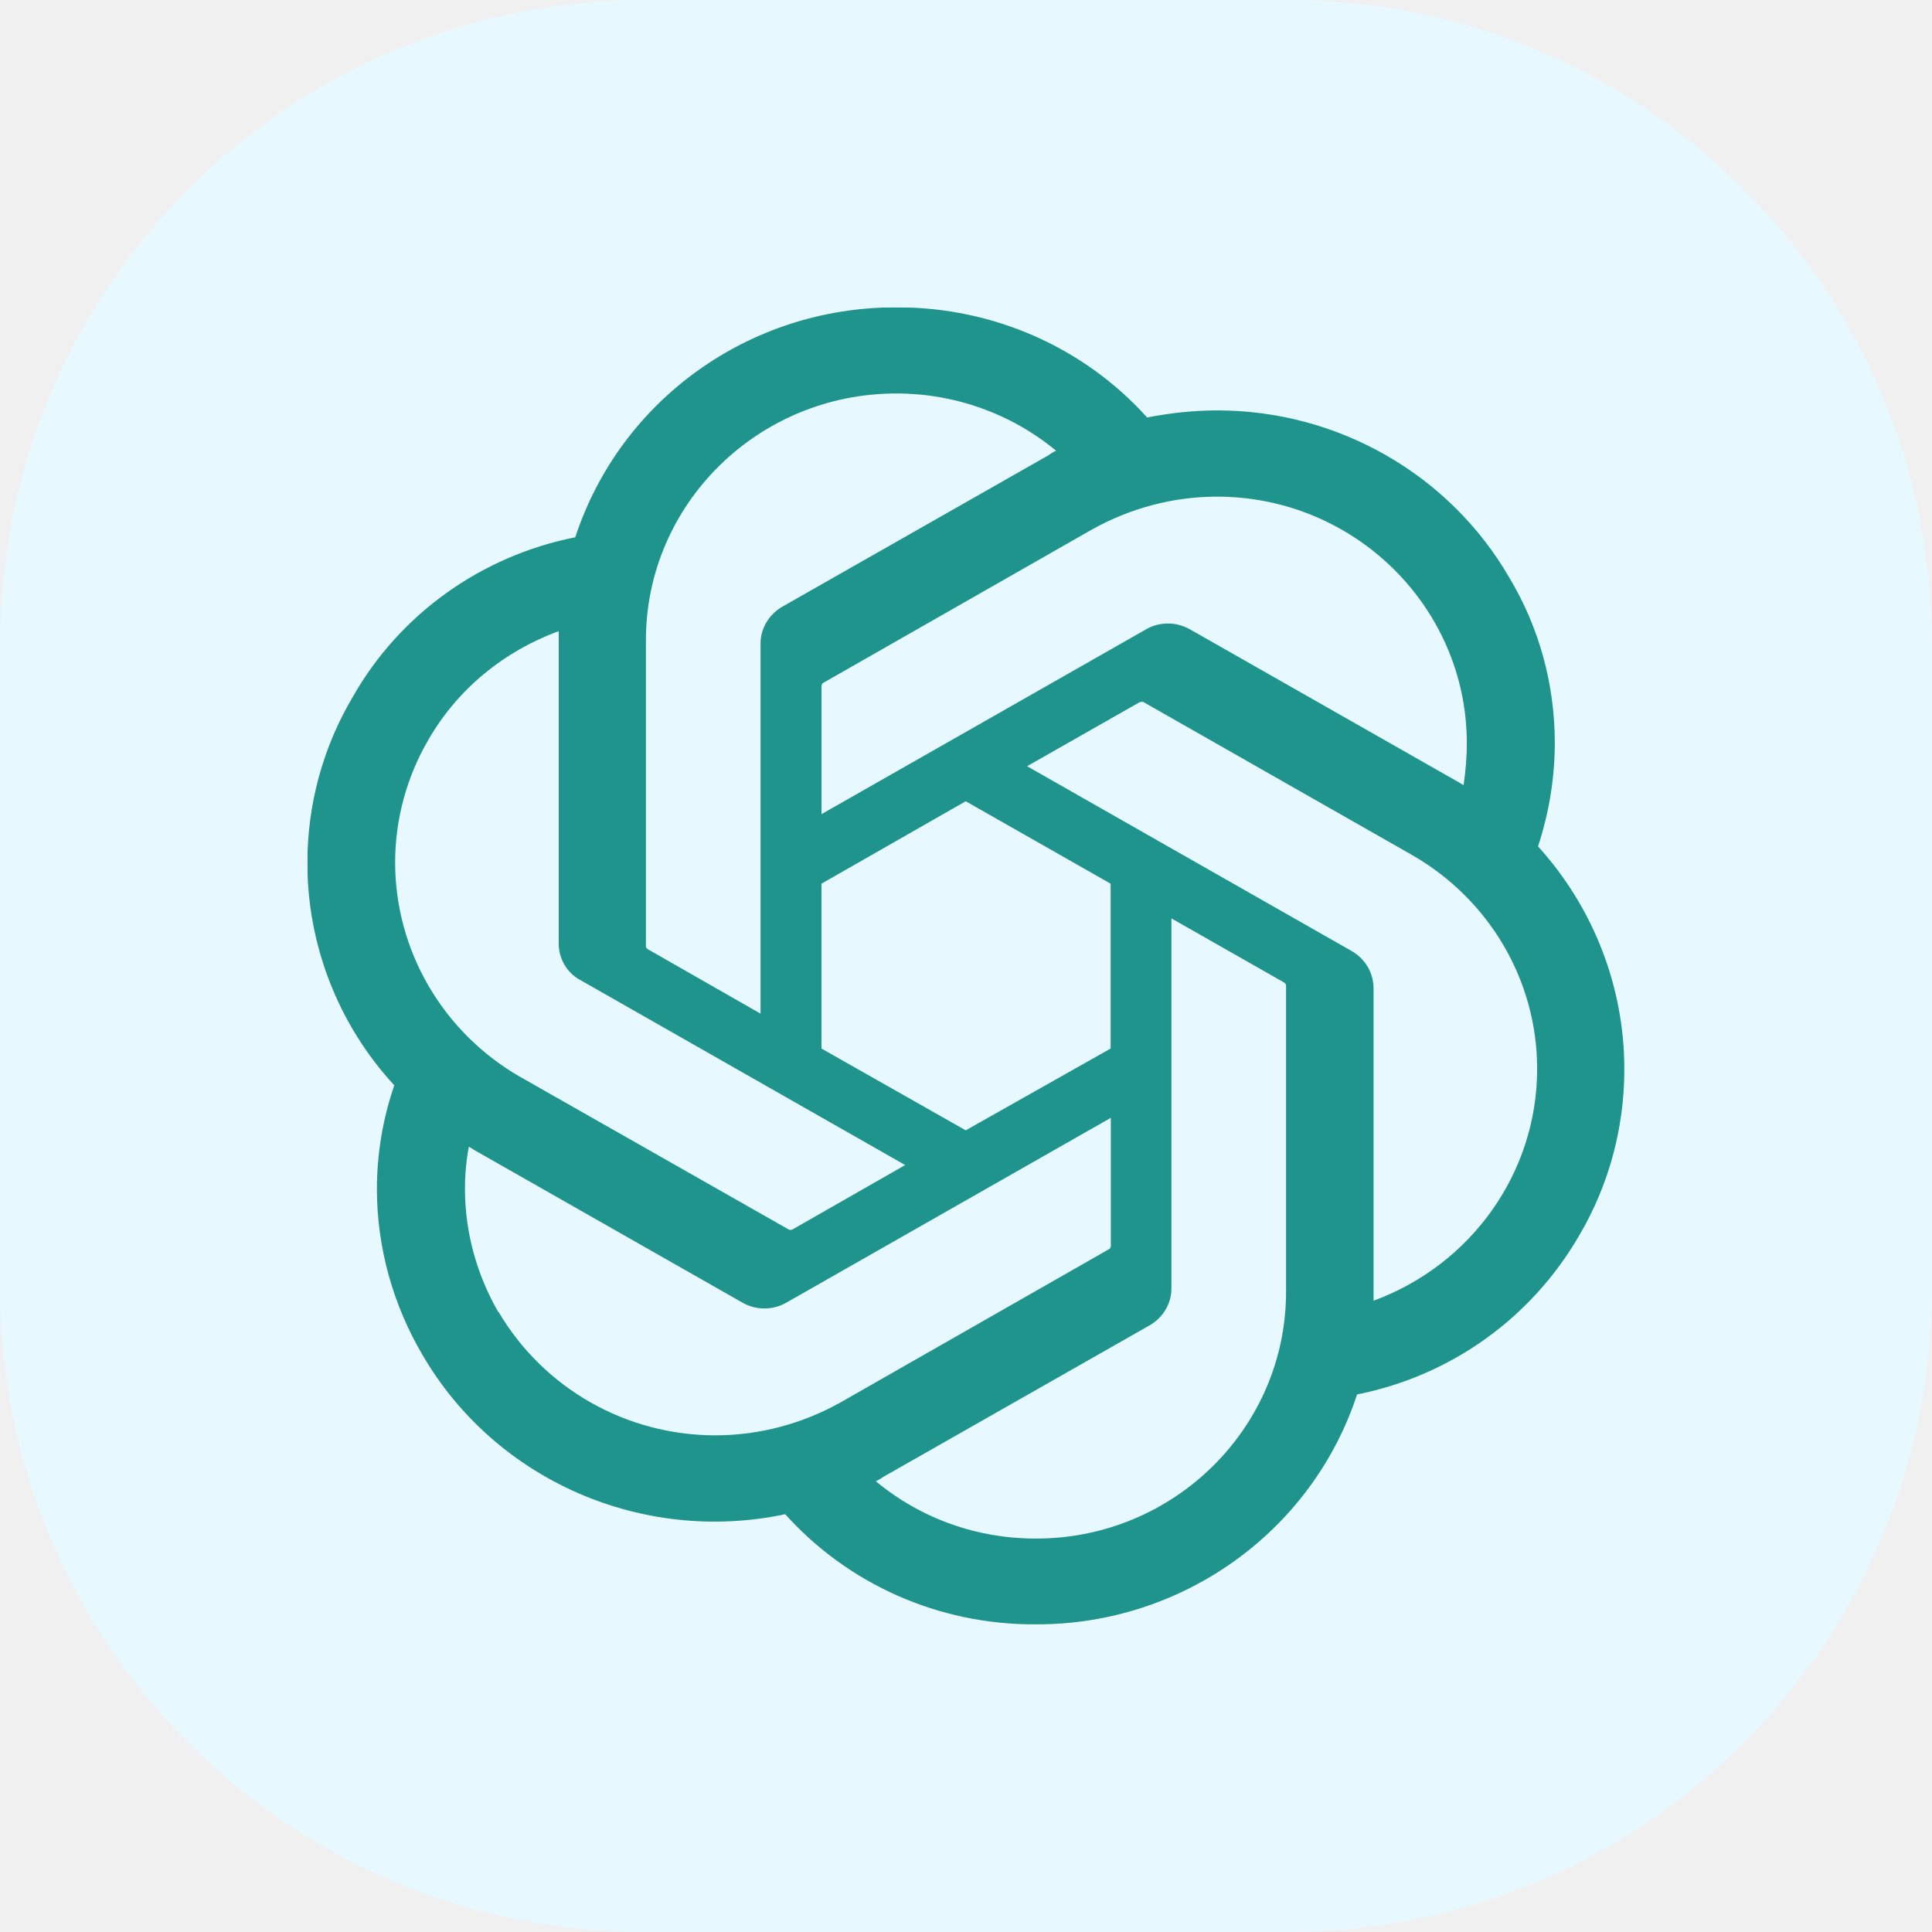
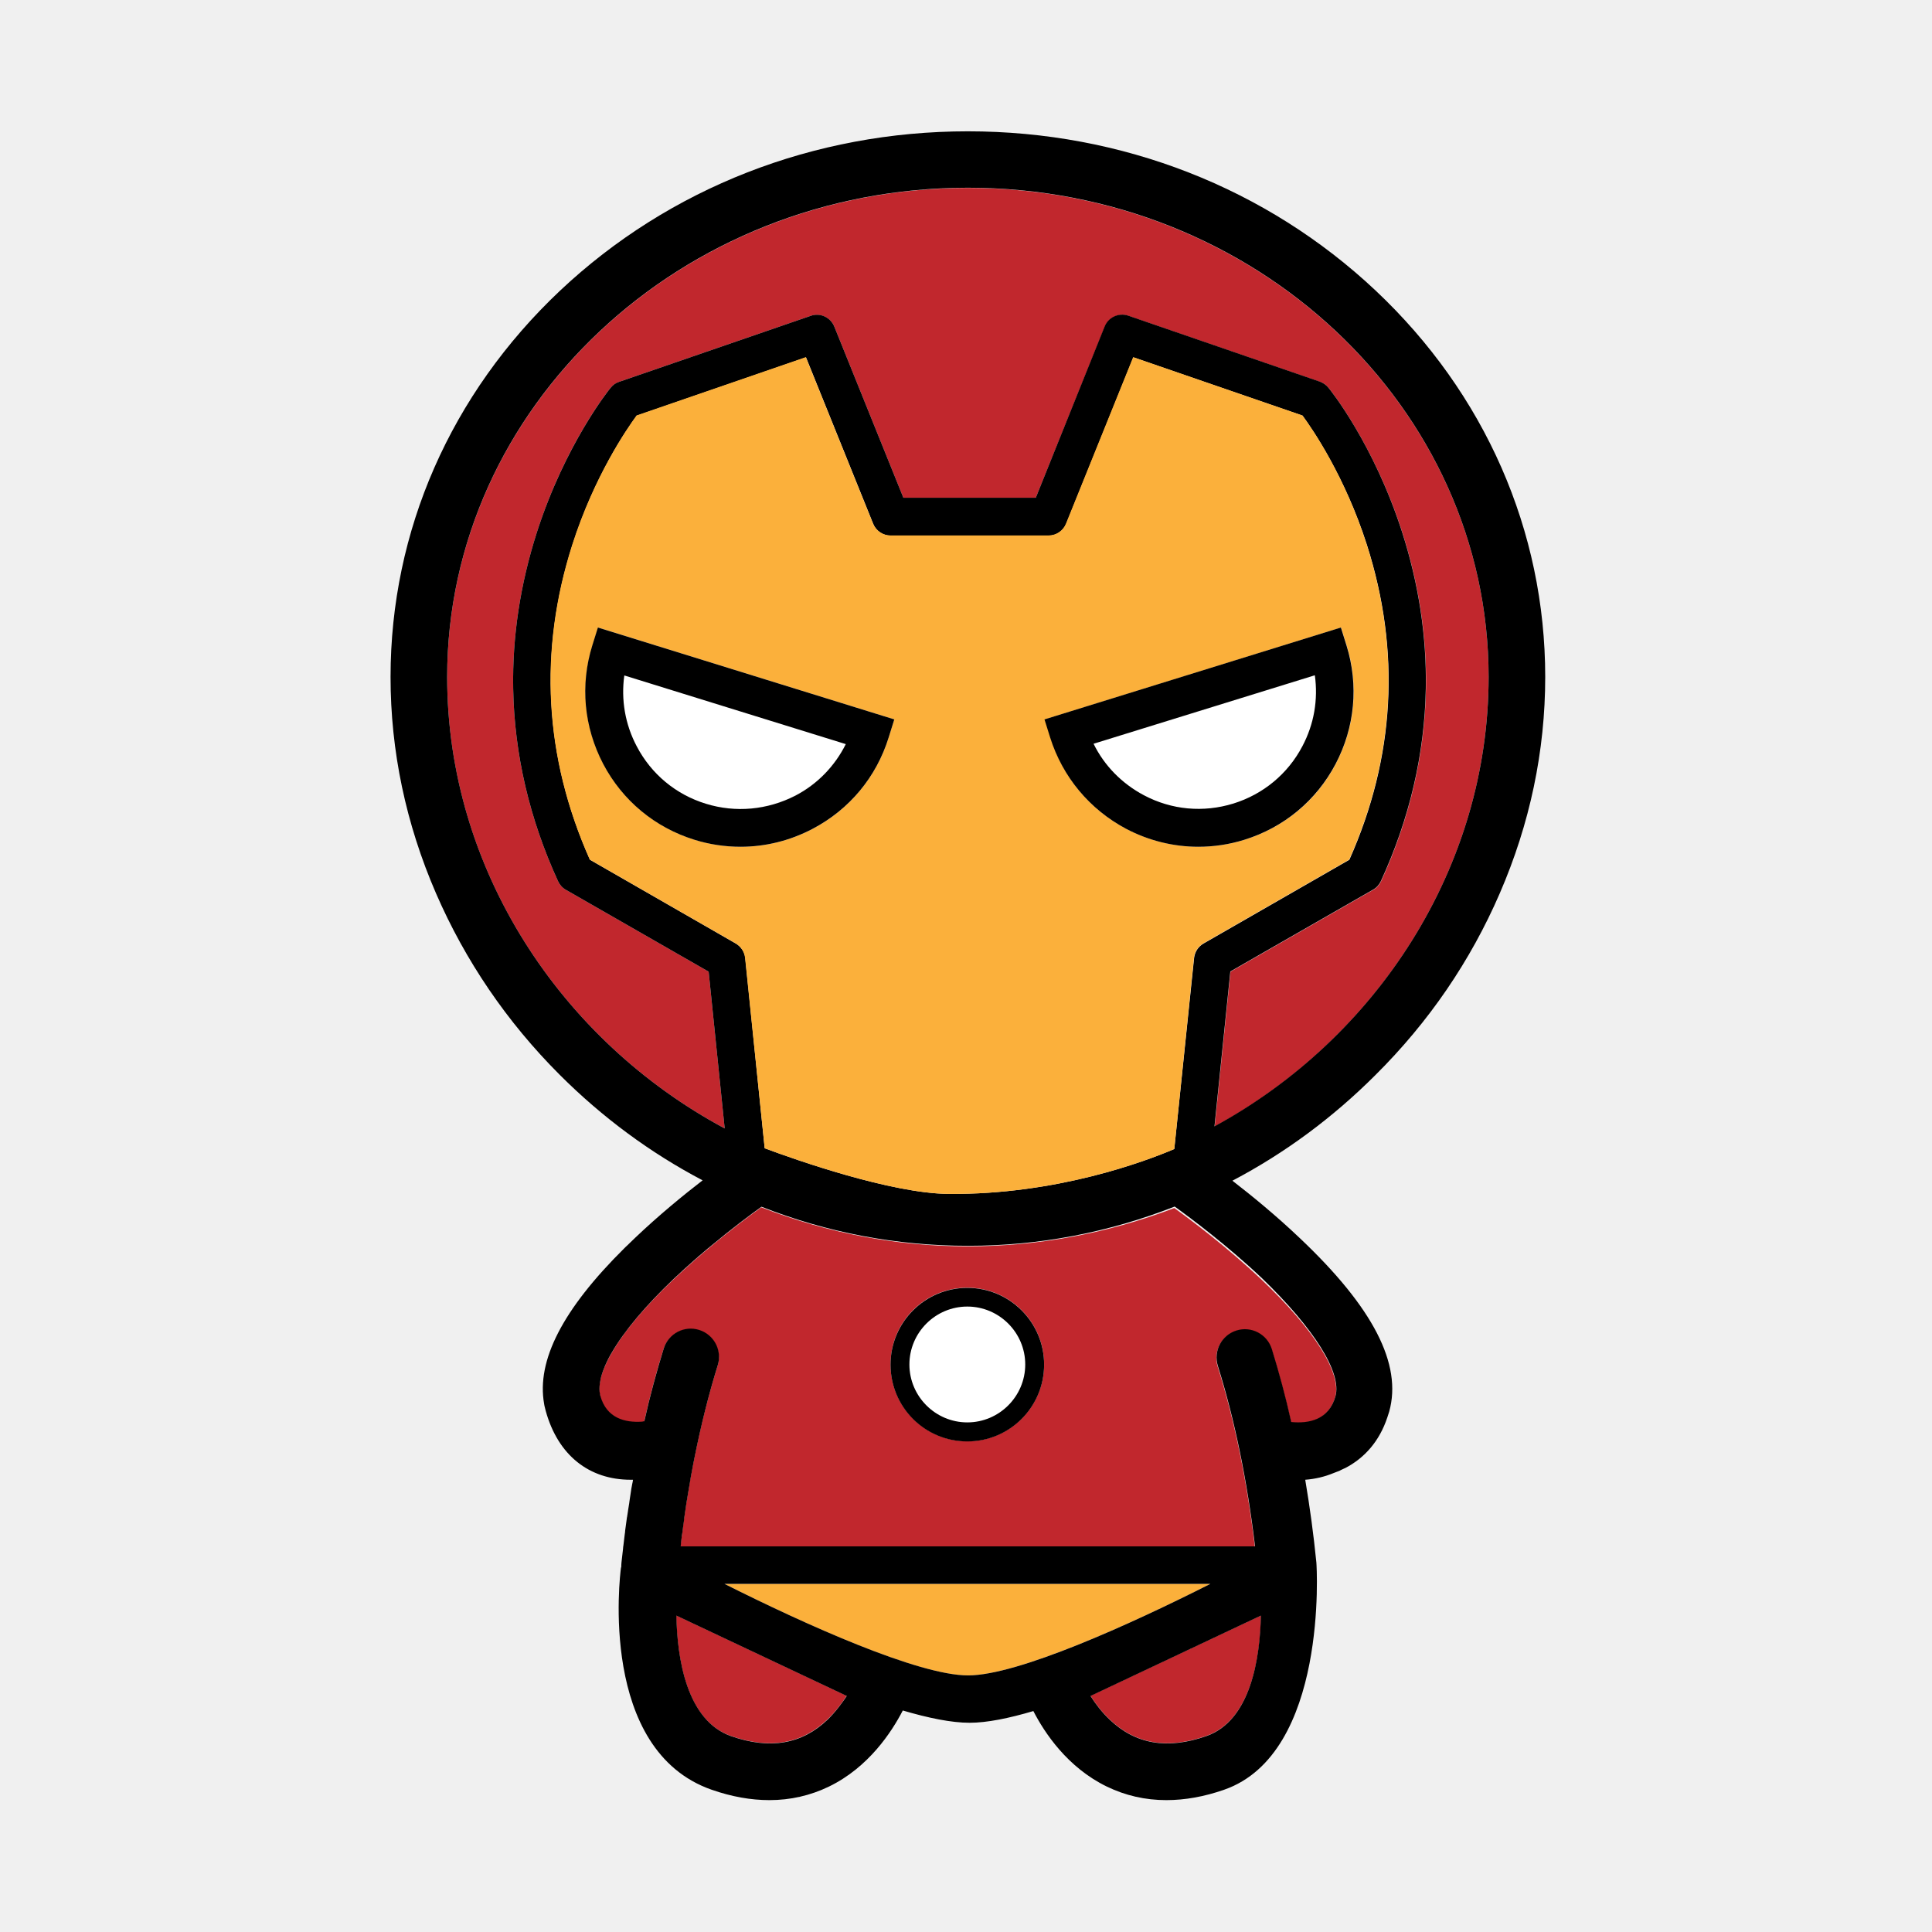
- <svg xmlns="http://www.w3.org/2000/svg" xmlns:xlink="http://www.w3.org/1999/xlink" width="30" height="30" fill="none" viewBox="0 0 30 30">
-   <defs>
-     <rect id="path_0" width="30" height="30" x="0" y="0" />
-     <rect id="path_1" width="20.455" height="20.455" x="0" y="0" />
-   </defs>
-   <g opacity="1" transform="translate(0 0) rotate(0 15 15)">
-     <rect width="30" height="30" x="0" y="0" fill="#E7F8FF" opacity="1" rx="10" transform="translate(0 0) rotate(0 15 15)" />
-     <mask id="bg-mask-0" fill="#fff">
-       <use xlink:href="#path_0" />
-     </mask>
-     <g mask="url(#bg-mask-0)">
-       <g opacity="1" transform="translate(4.772727 4.772727) rotate(0 10.22727 10.22727)">
-         <mask id="bg-mask-1" fill="#fff">
-           <use xlink:href="#path_1" />
-         </mask>
-         <g mask="url(#bg-mask-1)">
-           <path id="分组 1" fill-rule="evenodd" style="fill:#1f948c" d="M19.11 8.37L19.11 8.37C19.28 7.85 19.37 7.31 19.37 6.76C19.37 5.86 19.13 4.97 18.66 4.19C17.73 2.59 16 1.6 14.13 1.6C13.76 1.6 13.4 1.64 13.04 1.71C12.06 0.62 10.65 0 9.17 0L9.14 0L9.13 0C6.86 0 4.86 1.44 4.16 3.57C2.7 3.86 1.44 4.76 0.71 6.04C0.24 6.83 0 7.72 0 8.63C0 9.9 0.48 11.14 1.35 12.08C1.17 12.6 1.08 13.15 1.08 13.69C1.08 14.6 1.33 15.49 1.79 16.27C2.92 18.21 5.2 19.21 7.42 18.74C8.4 19.83 9.8 20.45 11.28 20.45L11.31 20.45L11.33 20.45C13.59 20.45 15.6 19.01 16.3 16.88C17.76 16.59 19.01 15.69 19.75 14.41C20.21 13.63 20.45 12.74 20.45 11.83C20.45 10.55 19.97 9.32 19.11 8.37Z M8.947 18.158C8.907 18.188 8.867 18.208 8.827 18.228C9.527 18.808 10.397 19.118 11.307 19.118L11.317 19.118C13.457 19.118 15.197 17.398 15.197 15.288L15.197 10.528C15.197 10.508 15.177 10.488 15.157 10.478L13.417 9.488L13.417 15.238C13.417 15.468 13.287 15.688 13.077 15.808L8.947 18.158Z M8.277 17.005L12.447 14.625C12.466 14.615 12.476 14.595 12.476 14.575L12.476 14.575L12.476 12.585L7.437 15.455C7.227 15.575 6.967 15.575 6.757 15.455L2.627 13.105C2.587 13.085 2.537 13.045 2.507 13.035C2.467 13.245 2.447 13.465 2.447 13.685C2.447 14.355 2.627 15.015 2.967 15.605L2.967 15.595C3.667 16.785 4.947 17.515 6.337 17.515C7.017 17.515 7.687 17.335 8.277 17.005Z M3.903 5.168C3.903 5.128 3.903 5.068 3.903 5.028C3.053 5.338 2.333 5.928 1.883 6.708L1.883 6.708C1.543 7.288 1.363 7.948 1.363 8.618C1.363 9.988 2.103 11.258 3.303 11.948L7.473 14.318C7.493 14.328 7.513 14.328 7.533 14.318L9.283 13.318L4.243 10.448C4.033 10.338 3.903 10.118 3.903 9.878L3.903 9.878L3.903 5.168Z M17.156 8.505L12.976 6.125C12.956 6.125 12.936 6.125 12.916 6.135L11.176 7.125L16.216 9.995C16.426 10.115 16.556 10.335 16.556 10.575C16.556 10.575 16.556 10.575 16.556 10.575L16.556 15.425C18.076 14.865 19.096 13.435 19.096 11.825C19.096 10.455 18.356 9.195 17.156 8.505Z M8.014 5.829C7.994 5.839 7.984 5.859 7.984 5.879L7.984 5.879L7.984 7.869L13.024 4.999C13.124 4.939 13.244 4.909 13.364 4.909C13.484 4.909 13.594 4.939 13.704 4.999L17.834 7.349C17.874 7.369 17.914 7.399 17.954 7.419L17.954 7.419C17.984 7.209 18.004 6.989 18.004 6.769C18.004 4.659 16.264 2.939 14.124 2.939C13.444 2.939 12.774 3.119 12.184 3.449L8.014 5.829Z M9.147 1.337C6.997 1.337 5.257 3.057 5.257 5.167L5.257 9.927C5.257 9.947 5.277 9.957 5.287 9.967L7.037 10.967L7.037 5.227L7.037 5.217C7.037 4.987 7.167 4.767 7.377 4.647L11.507 2.297C11.547 2.267 11.597 2.237 11.627 2.227C10.927 1.647 10.047 1.337 9.147 1.337Z M7.983 11.509L10.223 12.779L12.473 11.509L12.473 8.949L10.223 7.669L7.983 8.949L7.983 11.509Z" opacity="1" transform="translate(0 0) rotate(0 10.22727 10.22727)" />
-         </g>
-       </g>
-     </g>
-   </g>
+ <svg xmlns="http://www.w3.org/2000/svg" t="1751357257638" class="icon" viewBox="0 0 1024 1024" version="1.1" p-id="6038" width="30" height="30">
+   <path d="M387.4 920.1c20.7 7.2 37.5 4.3 51.2-8.8 4.2-4 7.6-8.5 10.1-12.5l-90.3-42.6c0.5 22.4 5.3 55.7 29 63.9zM668.4 856.2L578 898.8c2.5 4 5.9 8.5 10.1 12.5 13.7 13.1 30.5 16 51.2 8.8 23.7-8.2 28.6-41.5 29.1-63.9zM513 660.6c-37.6 0-74.4-7-109.5-20.7-5.6 4-15.8 11.6-27.3 21.2l-0.1 0.1c-0.8 0.6-1.5 1.3-2.3 1.9-0.2 0.2-0.5 0.4-0.7 0.6l-2.1 1.8c-0.4 0.4-0.8 0.7-1.3 1.1-0.3 0.2-0.6 0.5-0.8 0.7-4 3.5-8 7.1-12 10.9-15.2 14.4-26.4 27.8-32.8 39.1-0.2 0.3-0.4 0.7-0.6 1-0.8 1.4-1.5 2.8-2.1 4.1-0.3 0.7-0.6 1.3-0.9 2-0.5 1.3-1 2.5-1.4 3.7-0.4 1.2-0.7 2.3-0.9 3.4-0.5 2.4-0.7 4.6-0.5 6.5 0 0.2 0 0.4 0.1 0.5 0 0.2 0 0.4 0.1 0.5 0.1 0.4 0.1 0.7 0.2 1.1 3.3 12 13.2 14.3 22.1 13.7h0.1c0.4-0.1 0.7-0.1 1.1-0.2 3-13.4 6.4-26.3 10.3-38.6 2.5-7.9 10.9-12.3 18.8-9.8s12.3 10.9 9.8 18.8c-4.8 15.4-8.9 31.9-12.4 49.4-0.2 0.8-0.3 1.7-0.5 2.5-0.3 1.4-0.5 2.8-0.8 4.3-0.2 0.9-0.3 1.7-0.5 2.6-0.3 1.4-0.5 2.8-0.7 4.2-0.2 0.9-0.3 1.9-0.5 2.9-0.2 1.4-0.5 2.8-0.7 4.2-0.2 1-0.3 2-0.5 3-0.2 1.4-0.4 2.7-0.6 4.1-0.2 1.1-0.3 2.2-0.5 3.4-0.2 1.3-0.4 2.6-0.5 3.9-0.2 1.3-0.3 2.6-0.5 3.9-0.2 1.2-0.3 2.4-0.5 3.6l-0.3 2.7c0 0.4-0.1 0.8-0.1 1.2h304.4c-4.2-35.1-10.8-67.2-19.7-95.6-2.5-7.9 1.9-16.3 9.8-18.8s16.3 1.9 18.8 9.8c3.8 12.3 7.3 25.2 10.3 38.7 9.2 0.9 19.9-1.1 23.4-13.6s-11.1-35.7-39-62.1c-18.4-17.4-37.8-31.9-46.3-38-35 13.3-71.8 20.3-109.4 20.3z m-0.3 103.3c-22.4 0-40.7-18.2-40.7-40.7s18.2-40.7 40.7-40.7c22.4 0 40.7 18.2 40.7 40.7s-18.3 40.7-40.7 40.7z" fill="#C1272D" p-id="6039" />
+   <path d="M384 839.5C426.8 861 486.6 888 513 888c26.3 0 85.9-27 128.5-48.5H384z" fill="#FBB03B" p-id="6040" />
+   <path d="M482.417 728.218a30.7 30.7 0 1 0 60.608-9.83 30.7 30.7 0 1 0-60.608 9.83Z" fill="#FFFFFF" p-id="6041" />
+   <path d="M512.7 682.6c-22.4 0-40.7 18.2-40.7 40.7s18.2 40.7 40.7 40.7c22.4 0 40.7-18.2 40.7-40.7s-18.3-40.7-40.7-40.7z m0 71.3c-16.9 0-30.7-13.8-30.7-30.7s13.8-30.7 30.7-30.7 30.7 13.8 30.7 30.7-13.8 30.7-30.7 30.7z" fill="" p-id="6042" />
+   <path d="M513 99.6c-152.2 0-276 116.3-276 259.3 0 101.8 60.4 192.7 147.1 239.2l-8.5-83.1-75.7-43.4c-1.8-1-3.2-2.6-4.1-4.5C280.6 434 272.6 399.7 272 365c-0.5-27.7 3.8-55.6 12.6-83 15-46.6 38-75.2 39-76.4 1.2-1.5 2.7-2.5 4.5-3.2l101.6-35c5-1.7 10.5 0.8 12.5 5.7l36.6 90.7H549l36.6-90.7c2-4.9 7.5-7.4 12.5-5.7l101.6 35c1.8 0.6 3.3 1.7 4.5 3.2 1 1.2 24 29.9 39 76.4 8.8 27.4 13.1 55.3 12.6 83-0.6 34.6-8.6 69-23.8 102.1-0.9 1.9-2.3 3.5-4.1 4.5L652.2 515l-8.4 82.1C729.4 550.3 789 460 789 358.8c0-142.9-123.8-259.2-276-259.2z" fill="#C1272D" p-id="6043" />
+   <path d="M794.9 473.5c16-36.9 24.1-75.5 24.1-114.7 0-77.4-31.9-150.2-89.9-204.8C671.3 99.6 594.6 69.6 513 69.6s-158.3 30-216.1 84.4c-58 54.7-89.9 127.4-89.9 204.8 0 39.2 8.1 77.8 24.1 114.7 15.5 35.7 37.5 68.1 65.5 96.1 22.6 22.6 48 41.4 75.8 56-10.1 7.8-23.1 18.4-35.8 30.5-0.9 0.9-1.9 1.8-2.8 2.7-0.7 0.7-1.4 1.4-2.2 2.1l-0.7 0.7c-32.7 32.4-46.6 59.5-42.5 82.5 0 0.2 0.1 0.4 0.1 0.6 0 0.2 0.1 0.3 0.1 0.5 0.1 0.3 0.1 0.6 0.2 0.8 0.2 0.7 0.3 1.4 0.5 2 6.5 23.3 22.9 36.3 45 36.3h1.2c-0.1 0.7-0.2 1.5-0.4 2.2l-0.3 1.6c-0.1 0.3-0.1 0.7-0.2 1.1-0.1 0.9-0.3 1.8-0.4 2.7-0.1 0.9-0.3 1.7-0.4 2.6l-0.2 1.4c0 0.3-0.1 0.5-0.1 0.8-0.2 1-0.3 2.1-0.5 3.1-0.1 0.9-0.3 1.8-0.4 2.7l-0.2 1.2c0 0.2 0 0.3-0.1 0.5-0.2 1.2-0.3 2.4-0.5 3.7-0.1 1-0.3 1.9-0.4 2.9l-0.1 0.9v0.3c-0.1 0.5-0.1 0.9-0.2 1.4-0.2 1.9-0.5 3.9-0.7 5.9l-0.1 0.5v0.1c0 0.4-0.1 0.8-0.1 1.2-0.3 2.3-0.5 4.6-0.8 7 0 0.5-0.1 0.9-0.1 1.4v0.8c-0.1 0.3-0.1 0.5-0.2 0.8-0.5 3.9-12 96.5 48.1 117.5 10.6 3.7 20.8 5.5 30.6 5.5 11.1 0 21.7-2.4 31.6-7.2 21-10.2 33.2-28.9 39.1-40.3 13.6 4 25.8 6.5 35.4 6.5 9.3 0 20.9-2.4 33.8-6.2 5.9 11.5 18.1 29.9 38.9 40 9.9 4.8 20.4 7.2 31.6 7.2 9.8 0 20-1.8 30.6-5.5 55.2-19.2 49.1-118.6 48.9-120.5-1.5-15-3.5-29.6-5.9-43.8 5.3-0.4 10.3-1.6 14.9-3.5 0.6-0.2 1.2-0.5 1.8-0.7 0.4-0.1 0.7-0.3 1.1-0.4 0.3-0.1 0.7-0.3 1-0.5 0.6-0.3 1.3-0.6 1.9-0.9 0.1 0 0.2-0.1 0.3-0.1 10.7-5.5 18.4-14.6 22.5-26.9 0.3-1 0.7-2.1 1-3.1 7-25.1-8.5-55.2-47.3-91.9-12.7-12.1-25.7-22.7-35.8-30.5 27.8-14.6 53.2-33.4 75.8-56 28.4-28.2 50.4-60.5 65.9-96.3z m-87.1 266.6c-3.5 12.5-14.1 14.5-23.4 13.6-3-13.5-6.5-26.4-10.3-38.7-2.5-7.9-10.9-12.3-18.8-9.8s-12.3 10.9-9.8 18.8c8.9 28.4 15.5 60.5 19.7 95.6H360.8c0-0.4 0.1-0.8 0.1-1.2l0.3-2.7c0.1-1.2 0.3-2.4 0.5-3.6 0.2-1.3 0.3-2.6 0.5-3.9 0.2-1.3 0.4-2.6 0.5-3.9 0.2-1.1 0.3-2.3 0.5-3.4 0.2-1.4 0.4-2.7 0.6-4.1 0.2-1 0.3-2 0.5-3 0.2-1.4 0.5-2.8 0.7-4.2 0.2-1 0.3-1.9 0.5-2.9 0.2-1.4 0.5-2.8 0.7-4.2 0.2-0.9 0.3-1.7 0.5-2.6 0.3-1.4 0.5-2.8 0.8-4.3 0.2-0.8 0.3-1.7 0.5-2.5 3.5-17.5 7.6-34 12.4-49.4 2.5-7.9-1.9-16.3-9.8-18.8s-16.3 1.9-18.8 9.8c-3.8 12.3-7.3 25.1-10.3 38.6-0.4 0-0.8 0.1-1.1 0.2h-0.1c-8.9 0.6-18.8-1.7-22.1-13.7-0.1-0.4-0.2-0.7-0.2-1.1 0-0.2-0.1-0.3-0.1-0.5s-0.1-0.4-0.1-0.5c-0.2-1.9 0-4.1 0.5-6.5 0.2-1.1 0.5-2.2 0.9-3.4 0.4-1.2 0.9-2.4 1.4-3.7 0.3-0.6 0.6-1.3 0.9-2 0.6-1.3 1.3-2.7 2.1-4.1 0.2-0.3 0.4-0.7 0.6-1 6.5-11.3 17.7-24.7 32.8-39.1 4-3.8 8-7.4 12-10.9 0.3-0.2 0.6-0.5 0.8-0.7 0.4-0.4 0.8-0.7 1.3-1.1l2.1-1.8c0.2-0.2 0.5-0.4 0.7-0.6 0.8-0.7 1.5-1.3 2.3-1.9l0.1-0.1c11.5-9.6 21.7-17.2 27.3-21.2 35.1 13.8 71.8 20.7 109.5 20.7 37.6 0 74.4-7 109.5-20.8 8.5 6.1 27.9 20.6 46.3 38 27.8 26.9 42.4 50.1 38.9 62.6zM588.1 911.4c-4.2-4-7.6-8.5-10.1-12.5l90.3-42.6c-0.5 22.4-5.3 55.7-29 63.9-20.7 7.2-37.5 4.3-51.2-8.8z m-149.4 0c-13.7 13.1-30.5 16-51.2 8.8-23.7-8.3-28.6-41.5-29-63.9l90.3 42.6c-2.6 3.9-5.9 8.4-10.1 12.5zM395 507.8c-0.3-3.2-2.2-6-5-7.7l-77.3-44.4c-24.2-54.4-27.3-110.5-9.3-166.9 11.6-36.3 28.7-61.3 34.1-68.5l89.7-30.9 35.6 88.2c1.5 3.8 5.2 6.3 9.3 6.3h83.7c4.1 0 7.7-2.5 9.3-6.3l35.6-88.2 89.7 30.9c5.3 7.3 22.5 32.3 34.1 68.5 18 56.4 14.9 112.6-9.3 166.9l-77.3 44.4c-2.8 1.6-4.6 4.4-5 7.7L622.4 609c-15 6.4-62.2 24.3-119.7 23.8-30.4-0.3-80.6-17.9-97.4-24.2L395 507.8zM513.1 888c-26.4 0-86.3-27-129.1-48.5h257.5C599 861 539.4 888 513.1 888z m130.6-291l8.4-82.1 75.7-43.4c1.8-1 3.2-2.6 4.1-4.5 15.2-33.1 23.2-67.4 23.8-102.1 0.5-27.7-3.8-55.6-12.6-83-15-46.6-38-75.2-39-76.4-1.2-1.5-2.7-2.5-4.5-3.2l-101.6-35c-5-1.7-10.5 0.8-12.5 5.7L549 263.8h-70.2l-36.6-90.7c-2-4.9-7.5-7.5-12.5-5.7l-101.6 35c-1.8 0.6-3.3 1.7-4.5 3.2-1 1.2-24 29.9-39 76.4-8.8 27.4-13.1 55.3-12.6 83 0.6 34.6 8.6 69 23.8 102.1 0.9 1.9 2.3 3.5 4.1 4.5l75.7 43.4 8.5 83.1C297.4 551.6 237 460.7 237 358.8c0-143 123.8-259.3 276-259.3s276 116.3 276 259.3C789 460 729.4 550.3 643.7 597z" fill="" p-id="6044" />
+   <path d="M502.7 632.8c57.5 0.5 104.7-17.4 119.7-23.8l10.4-101.3c0.3-3.2 2.2-6 5-7.7l77.3-44.4c24.2-54.4 27.3-110.5 9.3-166.9-11.6-36.3-28.7-61.3-34.1-68.5l-89.7-30.9-35.6 88.2c-1.5 3.8-5.2 6.3-9.3 6.3H472c-4.1 0-7.7-2.5-9.3-6.3l-35.6-88.2-89.7 30.9c-5.3 7.3-22.5 32.3-34.1 68.5-18 56.4-14.9 112.6 9.3 166.9l77.3 44.4c2.8 1.6 4.6 4.4 5 7.7l10.4 100.9c16.8 6.3 67 23.9 97.4 24.2z m208.1-300.2l3 9.6c6.5 21 4.4 43.2-5.8 62.7s-27.4 33.7-48.4 40.2c-8 2.5-16.3 3.7-24.4 3.7-13.2 0-26.2-3.2-38.2-9.5-19.4-10.2-33.7-27.4-40.2-48.4l-3-9.6 157-48.7zM392.6 448.8c-8.2 0-16.4-1.2-24.4-3.7-21-6.5-38.2-20.8-48.4-40.2-10.2-19.4-12.3-41.7-5.8-62.7l3-9.6 157 48.7-3 9.6c-6.5 21-20.8 38.2-40.2 48.4-12 6.3-25 9.5-38.2 9.5z" fill="#FBB03B" p-id="6045" />
+   <path d="M448.2 394.3l-117.4-36.4c-1.8 12.9 0.4 25.9 6.6 37.6 7.7 14.7 20.8 25.5 36.6 30.4 15.9 4.9 32.7 3.4 47.4-4.4 11.8-6.1 21.1-15.6 26.8-27.2z" fill="#FFFFFF" p-id="6046" />
+   <path d="M471 390.9l3-9.6-157.1-48.7-3 9.6c-6.5 21-4.4 43.2 5.8 62.7 10.2 19.4 27.4 33.7 48.4 40.2 8 2.5 16.3 3.7 24.4 3.7 13.2 0 26.2-3.2 38.2-9.5 19.6-10.3 33.8-27.5 40.3-48.4zM374.1 426c-15.9-4.9-28.9-15.7-36.6-30.4-6.2-11.7-8.4-24.8-6.6-37.6l117.4 36.4c-5.8 11.6-15 21.2-26.7 27.3-14.8 7.6-31.7 9.2-47.5 4.3z" fill="" p-id="6047" />
+   <path d="M606.2 421.6c14.7 7.7 31.6 9.3 47.4 4.4 15.9-4.9 28.9-15.7 36.6-30.4 6.2-11.7 8.4-24.8 6.6-37.6l-117.4 36.4c5.9 11.5 15.1 21 26.8 27.2z" fill="#FFFFFF" p-id="6048" />
+   <path d="M596.9 439.3c12 6.3 25.1 9.5 38.2 9.5 8.2 0 16.4-1.2 24.4-3.7 21-6.5 38.2-20.8 48.4-40.2s12.3-41.7 5.8-62.7l-3-9.6-157.1 48.7 3 9.6c6.6 20.9 20.9 38.1 40.3 48.4z m100-81.4c1.8 12.9-0.4 25.9-6.6 37.6-7.7 14.7-20.8 25.5-36.6 30.4-15.9 4.9-32.7 3.4-47.4-4.4-11.7-6.2-21-15.7-26.7-27.3l117.3-36.3z" fill="" p-id="6049" />
</svg>
